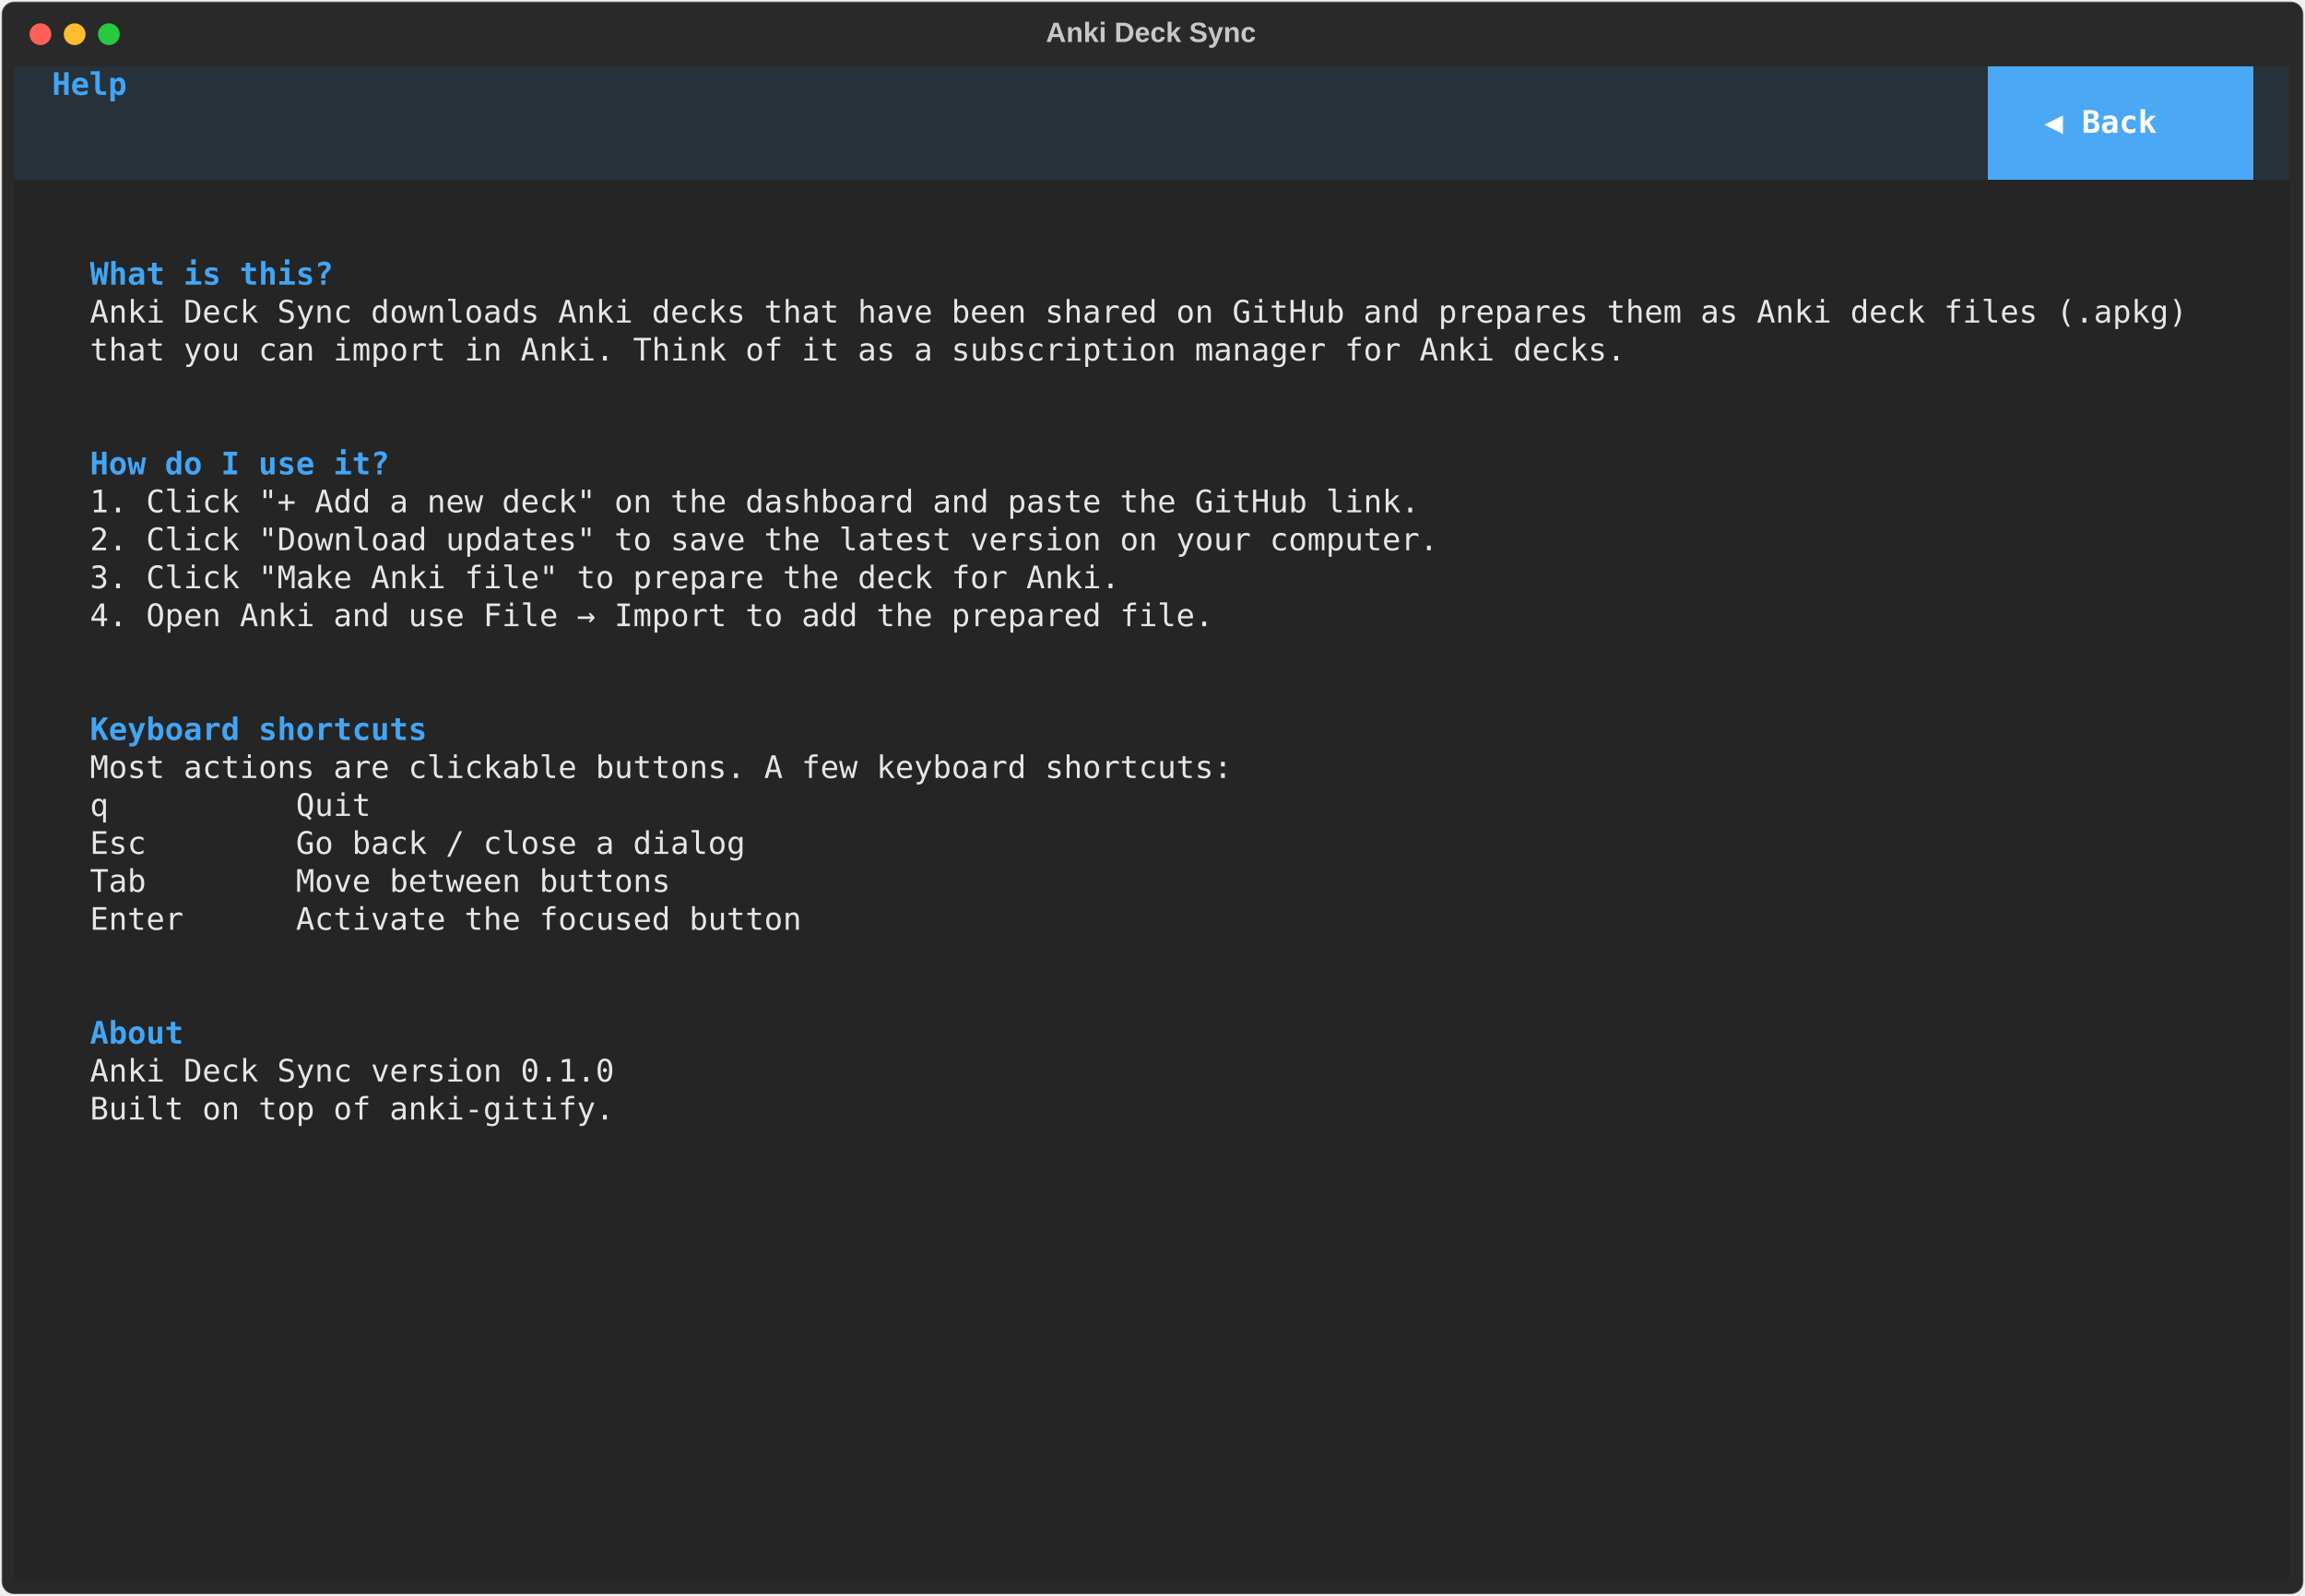
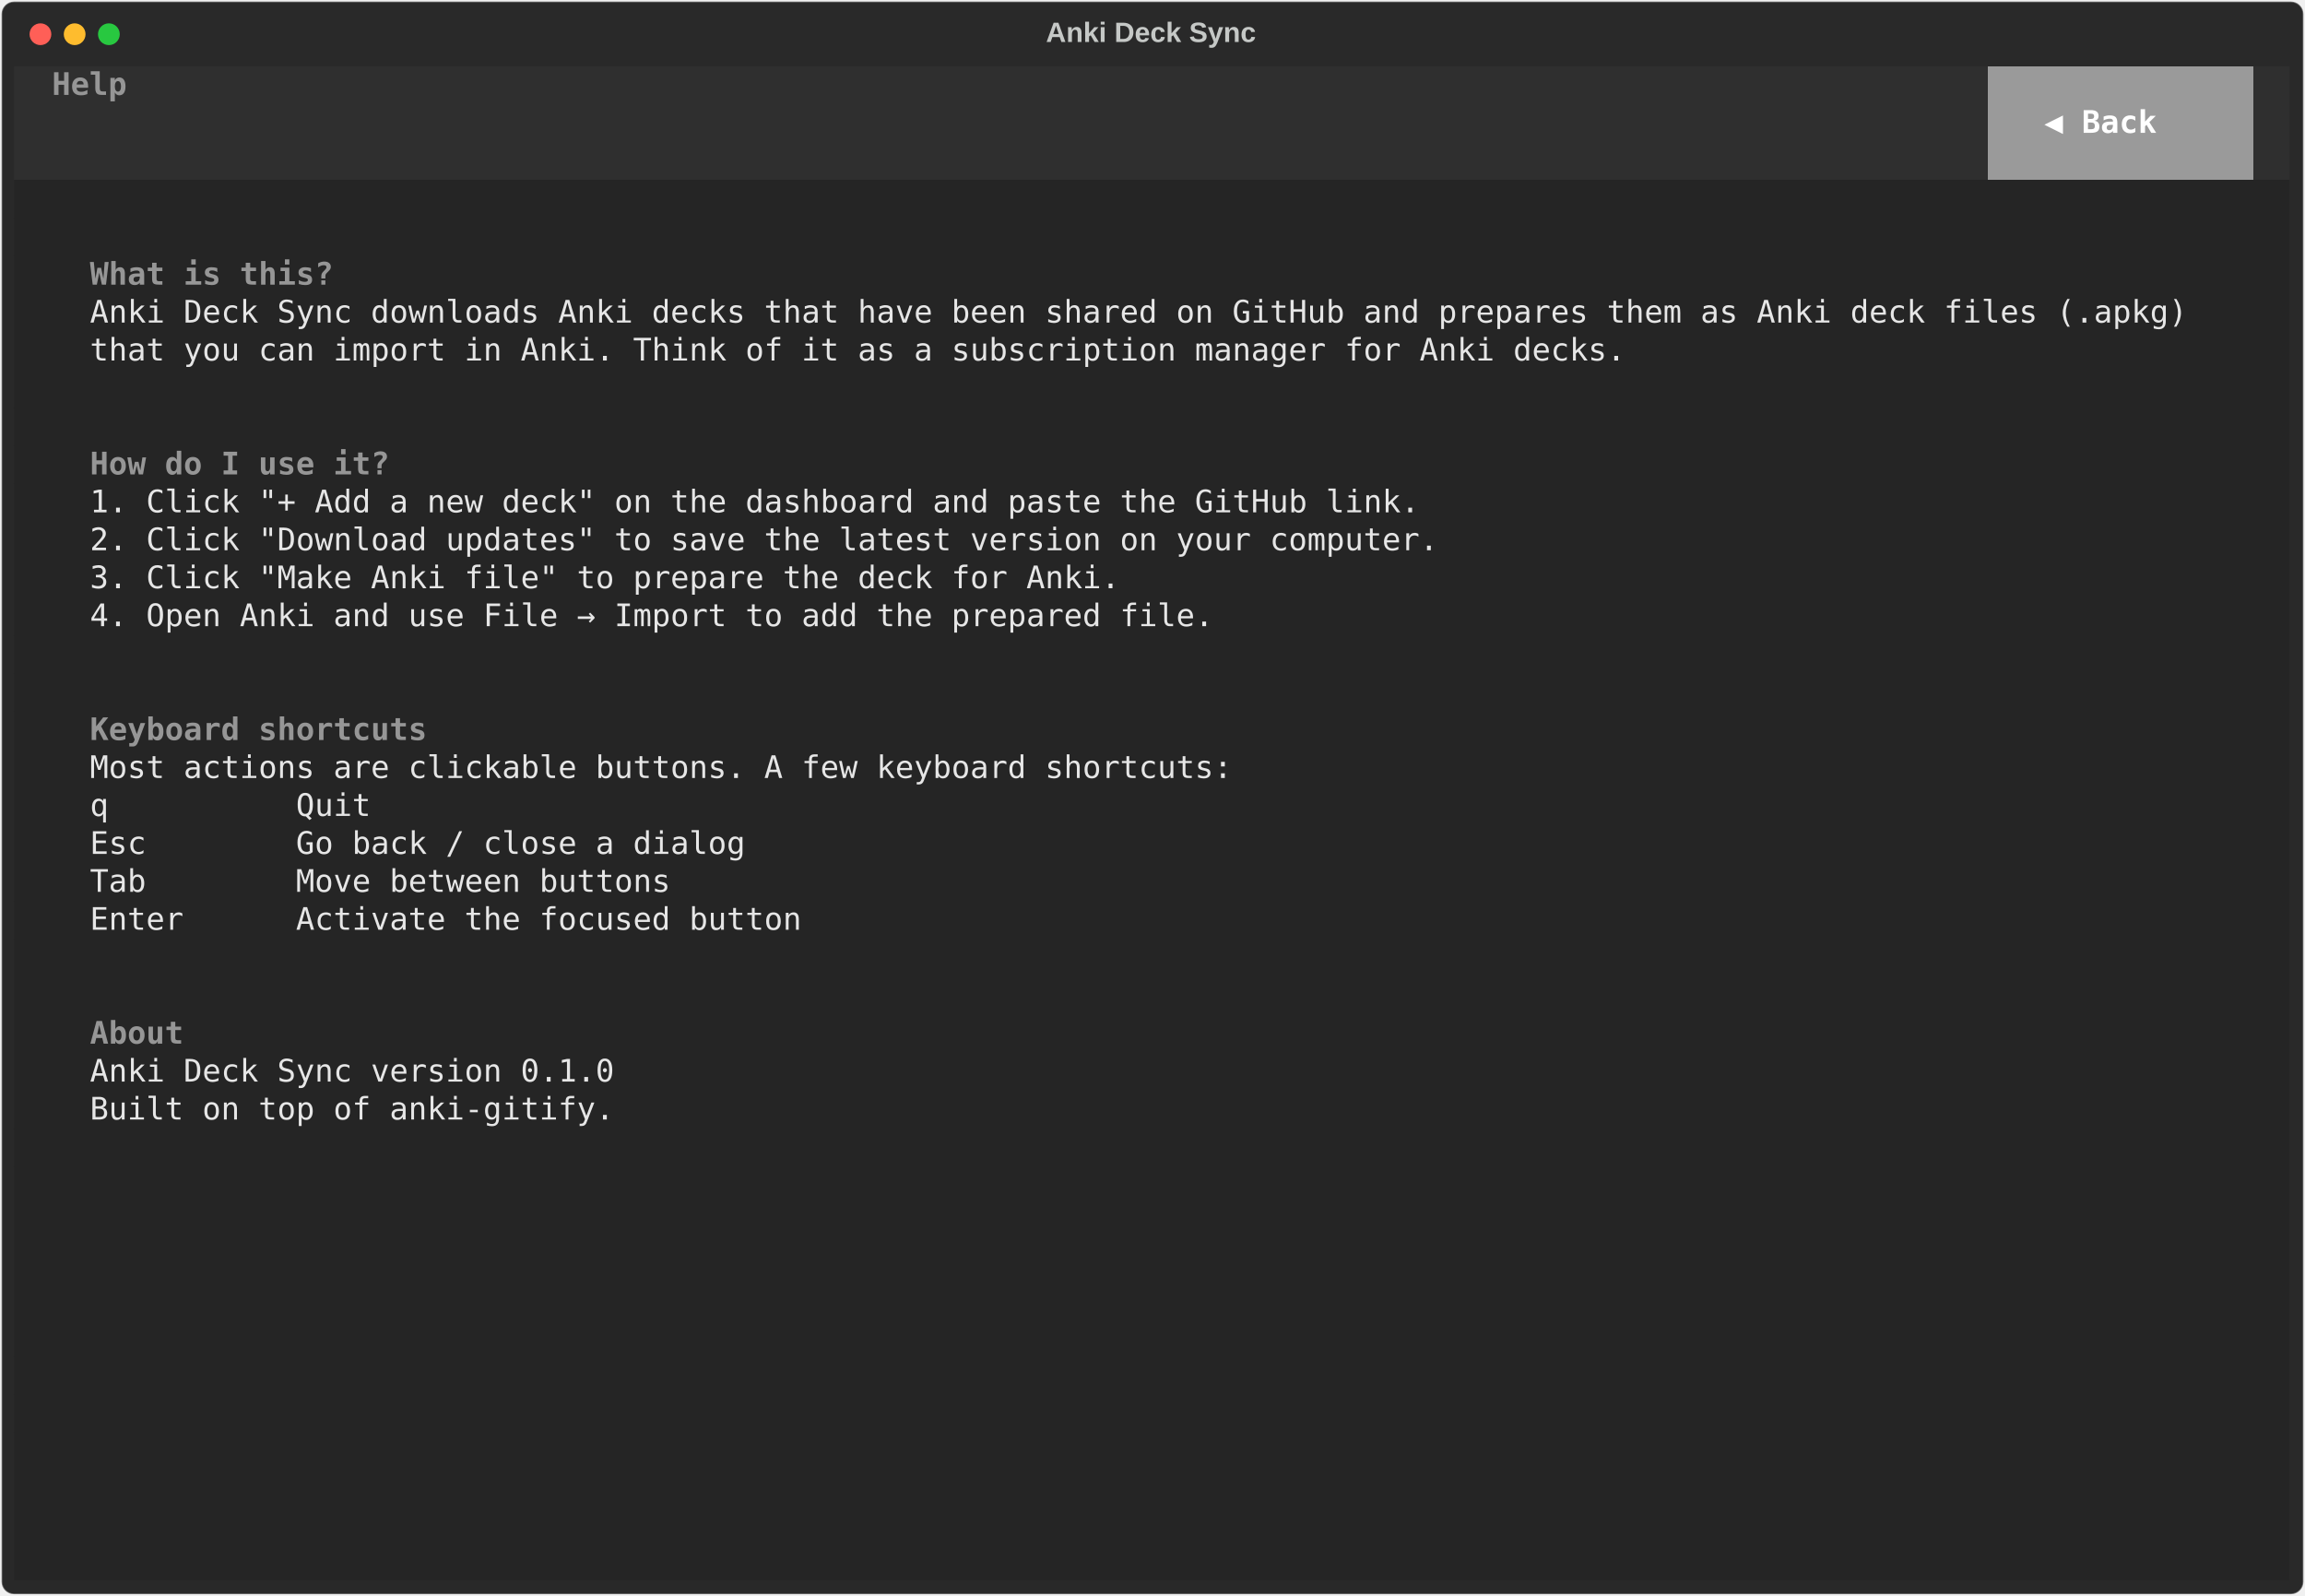
<svg xmlns="http://www.w3.org/2000/svg" class="rich-terminal" viewBox="0 0 1482 1026.0">
  <style>

    @font-face {
        font-family: "Fira Code";
        src: local("FiraCode-Regular"),
                url("https://cdnjs.cloudflare.com/ajax/libs/firacode/6.2.0/woff2/FiraCode-Regular.woff2") format("woff2"),
                url("https://cdnjs.cloudflare.com/ajax/libs/firacode/6.2.0/woff/FiraCode-Regular.woff") format("woff");
        font-style: normal;
        font-weight: 400;
    }
    @font-face {
        font-family: "Fira Code";
        src: local("FiraCode-Bold"),
                url("https://cdnjs.cloudflare.com/ajax/libs/firacode/6.2.0/woff2/FiraCode-Bold.woff2") format("woff2"),
                url("https://cdnjs.cloudflare.com/ajax/libs/firacode/6.2.0/woff/FiraCode-Bold.woff") format("woff");
        font-style: bold;
        font-weight: 700;
    }

    .terminal-matrix {
        font-family: Fira Code, monospace;
        font-size: 20px;
        line-height: 24.4px;
        font-variant-east-asian: full-width;
    }

    .terminal-title {
        font-size: 18px;
        font-weight: bold;
        font-family: arial;
    }

    .terminal-r1 { fill: #c5c8c6 }
- .terminal-r2 { fill: #42a5f5;font-weight: bold }
+ .terminal-r2 { fill: #969696;font-weight: bold }
.terminal-r3 { fill: #ffffff;font-weight: bold }
.terminal-r4 { fill: #e6e6e6 }
    </style>
  <defs>
    <clipPath id="terminal-clip-terminal">
      <rect x="0" y="0" width="1463.0" height="975.0" />
    </clipPath>
    <clipPath id="terminal-line-0">
      <rect x="0" y="1.5" width="1464" height="24.65" />
    </clipPath>
    <clipPath id="terminal-line-1">
      <rect x="0" y="25.9" width="1464" height="24.65" />
    </clipPath>
    <clipPath id="terminal-line-2">
      <rect x="0" y="50.3" width="1464" height="24.65" />
    </clipPath>
    <clipPath id="terminal-line-3">
      <rect x="0" y="74.7" width="1464" height="24.65" />
    </clipPath>
    <clipPath id="terminal-line-4">
      <rect x="0" y="99.1" width="1464" height="24.65" />
    </clipPath>
    <clipPath id="terminal-line-5">
      <rect x="0" y="123.5" width="1464" height="24.65" />
    </clipPath>
    <clipPath id="terminal-line-6">
      <rect x="0" y="147.9" width="1464" height="24.65" />
    </clipPath>
    <clipPath id="terminal-line-7">
      <rect x="0" y="172.3" width="1464" height="24.65" />
    </clipPath>
    <clipPath id="terminal-line-8">
      <rect x="0" y="196.7" width="1464" height="24.65" />
    </clipPath>
    <clipPath id="terminal-line-9">
      <rect x="0" y="221.1" width="1464" height="24.65" />
    </clipPath>
    <clipPath id="terminal-line-10">
      <rect x="0" y="245.5" width="1464" height="24.65" />
    </clipPath>
    <clipPath id="terminal-line-11">
      <rect x="0" y="269.9" width="1464" height="24.65" />
    </clipPath>
    <clipPath id="terminal-line-12">
      <rect x="0" y="294.3" width="1464" height="24.65" />
    </clipPath>
    <clipPath id="terminal-line-13">
      <rect x="0" y="318.7" width="1464" height="24.65" />
    </clipPath>
    <clipPath id="terminal-line-14">
      <rect x="0" y="343.1" width="1464" height="24.65" />
    </clipPath>
    <clipPath id="terminal-line-15">
      <rect x="0" y="367.5" width="1464" height="24.65" />
    </clipPath>
    <clipPath id="terminal-line-16">
      <rect x="0" y="391.9" width="1464" height="24.65" />
    </clipPath>
    <clipPath id="terminal-line-17">
      <rect x="0" y="416.3" width="1464" height="24.65" />
    </clipPath>
    <clipPath id="terminal-line-18">
      <rect x="0" y="440.7" width="1464" height="24.65" />
    </clipPath>
    <clipPath id="terminal-line-19">
      <rect x="0" y="465.1" width="1464" height="24.65" />
    </clipPath>
    <clipPath id="terminal-line-20">
      <rect x="0" y="489.5" width="1464" height="24.65" />
    </clipPath>
    <clipPath id="terminal-line-21">
      <rect x="0" y="513.9" width="1464" height="24.65" />
    </clipPath>
    <clipPath id="terminal-line-22">
      <rect x="0" y="538.3" width="1464" height="24.65" />
    </clipPath>
    <clipPath id="terminal-line-23">
      <rect x="0" y="562.7" width="1464" height="24.65" />
    </clipPath>
    <clipPath id="terminal-line-24">
      <rect x="0" y="587.1" width="1464" height="24.65" />
    </clipPath>
    <clipPath id="terminal-line-25">
      <rect x="0" y="611.5" width="1464" height="24.65" />
    </clipPath>
    <clipPath id="terminal-line-26">
      <rect x="0" y="635.9" width="1464" height="24.65" />
    </clipPath>
    <clipPath id="terminal-line-27">
      <rect x="0" y="660.3" width="1464" height="24.65" />
    </clipPath>
    <clipPath id="terminal-line-28">
      <rect x="0" y="684.7" width="1464" height="24.65" />
    </clipPath>
    <clipPath id="terminal-line-29">
      <rect x="0" y="709.1" width="1464" height="24.65" />
    </clipPath>
    <clipPath id="terminal-line-30">
      <rect x="0" y="733.5" width="1464" height="24.65" />
    </clipPath>
    <clipPath id="terminal-line-31">
      <rect x="0" y="757.9" width="1464" height="24.65" />
    </clipPath>
    <clipPath id="terminal-line-32">
      <rect x="0" y="782.3" width="1464" height="24.65" />
    </clipPath>
    <clipPath id="terminal-line-33">
      <rect x="0" y="806.7" width="1464" height="24.65" />
    </clipPath>
    <clipPath id="terminal-line-34">
      <rect x="0" y="831.1" width="1464" height="24.65" />
    </clipPath>
    <clipPath id="terminal-line-35">
      <rect x="0" y="855.5" width="1464" height="24.65" />
    </clipPath>
    <clipPath id="terminal-line-36">
      <rect x="0" y="879.9" width="1464" height="24.65" />
    </clipPath>
    <clipPath id="terminal-line-37">
      <rect x="0" y="904.3" width="1464" height="24.65" />
    </clipPath>
    <clipPath id="terminal-line-38">
      <rect x="0" y="928.7" width="1464" height="24.65" />
    </clipPath>
  </defs>
  <rect fill="#292929" stroke="rgba(255,255,255,0.35)" stroke-width="1" x="1" y="1" width="1480" height="1024" rx="8" />
  <text class="terminal-title" fill="#c5c8c6" text-anchor="middle" x="740" y="27">Anki Deck Sync</text>
  <g transform="translate(26,22)">
    <circle cx="0" cy="0" r="7" fill="#ff5f57" />
    <circle cx="22" cy="0" r="7" fill="#febc2e" />
    <circle cx="44" cy="0" r="7" fill="#28c840" />
  </g>
  <g transform="translate(9, 41)" clip-path="url(#terminal-clip-terminal)">
-     <rect fill="#273139" x="0" y="1.5" width="24.4" height="24.65" shape-rendering="crispEdges" />
-     <rect fill="#273139" x="24.4" y="1.5" width="48.8" height="24.65" shape-rendering="crispEdges" />
-     <rect fill="#273139" x="73.2" y="1.5" width="1183.4" height="24.65" shape-rendering="crispEdges" />
-     <rect fill="#273139" x="1256.6" y="1.5" width="12.2" height="24.65" shape-rendering="crispEdges" />
-     <rect fill="#4aa8f4" x="1268.8" y="1.5" width="24.4" height="24.65" shape-rendering="crispEdges" />
-     <rect fill="#4aa8f4" x="1293.2" y="1.5" width="122" height="24.65" shape-rendering="crispEdges" />
-     <rect fill="#4aa8f4" x="1415.2" y="1.5" width="24.4" height="24.65" shape-rendering="crispEdges" />
-     <rect fill="#273139" x="1439.6" y="1.5" width="24.4" height="24.65" shape-rendering="crispEdges" />
-     <rect fill="#273139" x="0" y="25.9" width="1268.8" height="24.65" shape-rendering="crispEdges" />
-     <rect fill="#4aa8f4" x="1268.8" y="25.9" width="36.6" height="24.65" shape-rendering="crispEdges" />
-     <rect fill="#4aa8f4" x="1305.4" y="25.9" width="97.6" height="24.65" shape-rendering="crispEdges" />
-     <rect fill="#4aa8f4" x="1403" y="25.9" width="36.6" height="24.65" shape-rendering="crispEdges" />
-     <rect fill="#273139" x="1439.6" y="25.9" width="24.4" height="24.65" shape-rendering="crispEdges" />
-     <rect fill="#273139" x="0" y="50.3" width="1268.8" height="24.65" shape-rendering="crispEdges" />
-     <rect fill="#4aa8f4" x="1268.8" y="50.3" width="24.4" height="24.65" shape-rendering="crispEdges" />
-     <rect fill="#4aa8f4" x="1293.2" y="50.3" width="122" height="24.65" shape-rendering="crispEdges" />
-     <rect fill="#4aa8f4" x="1415.2" y="50.3" width="24.4" height="24.65" shape-rendering="crispEdges" />
-     <rect fill="#273139" x="1439.6" y="50.3" width="24.4" height="24.65" shape-rendering="crispEdges" />
+     <rect fill="#2f2f2f" x="0" y="1.5" width="24.4" height="24.65" shape-rendering="crispEdges" />
+     <rect fill="#2f2f2f" x="24.4" y="1.5" width="48.8" height="24.65" shape-rendering="crispEdges" />
+     <rect fill="#2f2f2f" x="73.2" y="1.5" width="1183.4" height="24.65" shape-rendering="crispEdges" />
+     <rect fill="#2f2f2f" x="1256.6" y="1.5" width="12.2" height="24.65" shape-rendering="crispEdges" />
+     <rect fill="#9a9a9a" x="1268.8" y="1.5" width="24.4" height="24.65" shape-rendering="crispEdges" />
+     <rect fill="#9a9a9a" x="1293.2" y="1.5" width="122" height="24.65" shape-rendering="crispEdges" />
+     <rect fill="#9a9a9a" x="1415.2" y="1.5" width="24.4" height="24.65" shape-rendering="crispEdges" />
+     <rect fill="#2f2f2f" x="1439.6" y="1.5" width="24.4" height="24.65" shape-rendering="crispEdges" />
+     <rect fill="#2f2f2f" x="0" y="25.9" width="1268.8" height="24.65" shape-rendering="crispEdges" />
+     <rect fill="#9a9a9a" x="1268.8" y="25.9" width="36.6" height="24.65" shape-rendering="crispEdges" />
+     <rect fill="#9a9a9a" x="1305.4" y="25.9" width="97.6" height="24.65" shape-rendering="crispEdges" />
+     <rect fill="#9a9a9a" x="1403" y="25.9" width="36.6" height="24.65" shape-rendering="crispEdges" />
+     <rect fill="#2f2f2f" x="1439.6" y="25.9" width="24.4" height="24.65" shape-rendering="crispEdges" />
+     <rect fill="#2f2f2f" x="0" y="50.3" width="1268.8" height="24.65" shape-rendering="crispEdges" />
+     <rect fill="#9a9a9a" x="1268.8" y="50.3" width="24.4" height="24.65" shape-rendering="crispEdges" />
+     <rect fill="#9a9a9a" x="1293.2" y="50.3" width="122" height="24.65" shape-rendering="crispEdges" />
+     <rect fill="#9a9a9a" x="1415.2" y="50.3" width="24.4" height="24.65" shape-rendering="crispEdges" />
+     <rect fill="#2f2f2f" x="1439.6" y="50.3" width="24.4" height="24.65" shape-rendering="crispEdges" />
    <rect fill="#252525" x="0" y="74.7" width="1464" height="24.65" shape-rendering="crispEdges" />
    <rect fill="#252525" x="0" y="99.1" width="1464" height="24.65" shape-rendering="crispEdges" />
    <rect fill="#252525" x="0" y="123.5" width="48.8" height="24.65" shape-rendering="crispEdges" />
    <rect fill="#252525" x="48.8" y="123.5" width="158.6" height="24.65" shape-rendering="crispEdges" />
    <rect fill="#252525" x="207.4" y="123.5" width="1256.6" height="24.65" shape-rendering="crispEdges" />
    <rect fill="#252525" x="0" y="147.9" width="48.8" height="24.65" shape-rendering="crispEdges" />
    <rect fill="#252525" x="48.8" y="147.9" width="1366.4" height="24.65" shape-rendering="crispEdges" />
    <rect fill="#252525" x="1415.2" y="147.9" width="48.8" height="24.65" shape-rendering="crispEdges" />
    <rect fill="#252525" x="0" y="172.3" width="48.8" height="24.65" shape-rendering="crispEdges" />
    <rect fill="#252525" x="48.8" y="172.3" width="1000.4" height="24.65" shape-rendering="crispEdges" />
    <rect fill="#252525" x="1049.2" y="172.3" width="414.8" height="24.65" shape-rendering="crispEdges" />
    <rect fill="#252525" x="0" y="196.7" width="1464" height="24.65" shape-rendering="crispEdges" />
    <rect fill="#252525" x="0" y="221.1" width="1464" height="24.65" shape-rendering="crispEdges" />
    <rect fill="#252525" x="0" y="245.5" width="48.8" height="24.65" shape-rendering="crispEdges" />
    <rect fill="#252525" x="48.8" y="245.5" width="195.2" height="24.65" shape-rendering="crispEdges" />
    <rect fill="#252525" x="244" y="245.5" width="1220" height="24.65" shape-rendering="crispEdges" />
    <rect fill="#252525" x="0" y="269.9" width="48.8" height="24.65" shape-rendering="crispEdges" />
    <rect fill="#252525" x="48.8" y="269.9" width="866.2" height="24.65" shape-rendering="crispEdges" />
    <rect fill="#252525" x="915" y="269.9" width="549" height="24.65" shape-rendering="crispEdges" />
    <rect fill="#252525" x="0" y="294.3" width="48.8" height="24.65" shape-rendering="crispEdges" />
    <rect fill="#252525" x="48.8" y="294.3" width="878.4" height="24.65" shape-rendering="crispEdges" />
    <rect fill="#252525" x="927.2" y="294.3" width="536.8" height="24.65" shape-rendering="crispEdges" />
    <rect fill="#252525" x="0" y="318.7" width="48.8" height="24.65" shape-rendering="crispEdges" />
    <rect fill="#252525" x="48.8" y="318.7" width="671" height="24.65" shape-rendering="crispEdges" />
    <rect fill="#252525" x="719.8" y="318.7" width="744.2" height="24.65" shape-rendering="crispEdges" />
    <rect fill="#252525" x="0" y="343.1" width="48.8" height="24.65" shape-rendering="crispEdges" />
    <rect fill="#252525" x="48.8" y="343.1" width="732" height="24.65" shape-rendering="crispEdges" />
    <rect fill="#252525" x="780.8" y="343.1" width="683.2" height="24.65" shape-rendering="crispEdges" />
    <rect fill="#252525" x="0" y="367.5" width="1464" height="24.65" shape-rendering="crispEdges" />
    <rect fill="#252525" x="0" y="391.9" width="1464" height="24.65" shape-rendering="crispEdges" />
    <rect fill="#252525" x="0" y="416.3" width="48.8" height="24.65" shape-rendering="crispEdges" />
    <rect fill="#252525" x="48.8" y="416.3" width="219.6" height="24.65" shape-rendering="crispEdges" />
    <rect fill="#252525" x="268.4" y="416.3" width="1195.6" height="24.65" shape-rendering="crispEdges" />
    <rect fill="#252525" x="0" y="440.7" width="48.8" height="24.65" shape-rendering="crispEdges" />
    <rect fill="#252525" x="48.8" y="440.7" width="744.2" height="24.65" shape-rendering="crispEdges" />
    <rect fill="#252525" x="793" y="440.7" width="671" height="24.65" shape-rendering="crispEdges" />
    <rect fill="#252525" x="0" y="465.1" width="48.8" height="24.65" shape-rendering="crispEdges" />
    <rect fill="#252525" x="48.8" y="465.1" width="207.4" height="24.65" shape-rendering="crispEdges" />
    <rect fill="#252525" x="256.2" y="465.1" width="1207.8" height="24.65" shape-rendering="crispEdges" />
    <rect fill="#252525" x="0" y="489.5" width="48.8" height="24.65" shape-rendering="crispEdges" />
    <rect fill="#252525" x="48.8" y="489.5" width="451.4" height="24.65" shape-rendering="crispEdges" />
    <rect fill="#252525" x="500.2" y="489.5" width="963.8" height="24.65" shape-rendering="crispEdges" />
    <rect fill="#252525" x="0" y="513.9" width="48.8" height="24.65" shape-rendering="crispEdges" />
    <rect fill="#252525" x="48.8" y="513.9" width="402.6" height="24.65" shape-rendering="crispEdges" />
    <rect fill="#252525" x="451.4" y="513.9" width="1012.6" height="24.65" shape-rendering="crispEdges" />
    <rect fill="#252525" x="0" y="538.3" width="48.8" height="24.65" shape-rendering="crispEdges" />
    <rect fill="#252525" x="48.8" y="538.3" width="488" height="24.65" shape-rendering="crispEdges" />
    <rect fill="#252525" x="536.8" y="538.3" width="927.2" height="24.65" shape-rendering="crispEdges" />
    <rect fill="#252525" x="0" y="562.7" width="1464" height="24.65" shape-rendering="crispEdges" />
    <rect fill="#252525" x="0" y="587.1" width="1464" height="24.65" shape-rendering="crispEdges" />
    <rect fill="#252525" x="0" y="611.5" width="48.8" height="24.65" shape-rendering="crispEdges" />
    <rect fill="#252525" x="48.8" y="611.5" width="61" height="24.65" shape-rendering="crispEdges" />
    <rect fill="#252525" x="109.8" y="611.5" width="1354.2" height="24.65" shape-rendering="crispEdges" />
    <rect fill="#252525" x="0" y="635.9" width="48.8" height="24.65" shape-rendering="crispEdges" />
    <rect fill="#252525" x="48.8" y="635.9" width="341.6" height="24.65" shape-rendering="crispEdges" />
    <rect fill="#252525" x="390.4" y="635.9" width="1073.6" height="24.65" shape-rendering="crispEdges" />
    <rect fill="#252525" x="0" y="660.3" width="48.8" height="24.65" shape-rendering="crispEdges" />
    <rect fill="#252525" x="48.8" y="660.3" width="341.6" height="24.65" shape-rendering="crispEdges" />
    <rect fill="#252525" x="390.4" y="660.3" width="1073.6" height="24.65" shape-rendering="crispEdges" />
    <rect fill="#252525" x="0" y="684.7" width="1464" height="24.65" shape-rendering="crispEdges" />
    <rect fill="#252525" x="0" y="709.1" width="1464" height="24.65" shape-rendering="crispEdges" />
    <rect fill="#252525" x="0" y="733.5" width="1464" height="24.65" shape-rendering="crispEdges" />
    <rect fill="#252525" x="0" y="757.9" width="1464" height="24.65" shape-rendering="crispEdges" />
    <rect fill="#252525" x="0" y="782.3" width="1464" height="24.65" shape-rendering="crispEdges" />
    <rect fill="#252525" x="0" y="806.7" width="1464" height="24.65" shape-rendering="crispEdges" />
    <rect fill="#252525" x="0" y="831.1" width="1464" height="24.65" shape-rendering="crispEdges" />
    <rect fill="#252525" x="0" y="855.5" width="1464" height="24.65" shape-rendering="crispEdges" />
    <rect fill="#252525" x="0" y="879.9" width="1464" height="24.65" shape-rendering="crispEdges" />
    <rect fill="#252525" x="0" y="904.3" width="1464" height="24.65" shape-rendering="crispEdges" />
    <rect fill="#252525" x="0" y="928.7" width="1464" height="24.65" shape-rendering="crispEdges" />
    <rect fill="#252525" x="0" y="953.1" width="1464" height="24.65" shape-rendering="crispEdges" />
    <g class="terminal-matrix">
      <text class="terminal-r2" x="24.4" y="20" textLength="48.8" clip-path="url(#terminal-line-0)">Help</text>
      <text class="terminal-r1" x="1464" y="20" textLength="12.2" clip-path="url(#terminal-line-0)">
</text>
      <text class="terminal-r3" x="1305.4" y="44.4" textLength="97.6" clip-path="url(#terminal-line-1)"> ◀ Back </text>
      <text class="terminal-r1" x="1464" y="44.4" textLength="12.2" clip-path="url(#terminal-line-1)">
</text>
      <text class="terminal-r1" x="1464" y="68.8" textLength="12.2" clip-path="url(#terminal-line-2)">
</text>
      <text class="terminal-r1" x="1464" y="93.2" textLength="12.2" clip-path="url(#terminal-line-3)">
</text>
      <text class="terminal-r1" x="1464" y="117.6" textLength="12.2" clip-path="url(#terminal-line-4)">
</text>
      <text class="terminal-r2" x="48.8" y="142" textLength="158.6" clip-path="url(#terminal-line-5)">What is this?</text>
      <text class="terminal-r1" x="1464" y="142" textLength="12.2" clip-path="url(#terminal-line-5)">
</text>
      <text class="terminal-r4" x="48.8" y="166.4" textLength="1366.4" clip-path="url(#terminal-line-6)">Anki Deck Sync downloads Anki decks that have been shared on GitHub and prepares them as Anki deck files (.apkg)</text>
      <text class="terminal-r1" x="1464" y="166.4" textLength="12.2" clip-path="url(#terminal-line-6)">
</text>
      <text class="terminal-r4" x="48.8" y="190.8" textLength="1000.4" clip-path="url(#terminal-line-7)">that you can import in Anki. Think of it as a subscription manager for Anki decks.</text>
      <text class="terminal-r1" x="1464" y="190.8" textLength="12.2" clip-path="url(#terminal-line-7)">
</text>
      <text class="terminal-r1" x="1464" y="215.2" textLength="12.2" clip-path="url(#terminal-line-8)">
</text>
      <text class="terminal-r1" x="1464" y="239.6" textLength="12.2" clip-path="url(#terminal-line-9)">
</text>
      <text class="terminal-r2" x="48.8" y="264" textLength="195.2" clip-path="url(#terminal-line-10)">How do I use it?</text>
      <text class="terminal-r1" x="1464" y="264" textLength="12.2" clip-path="url(#terminal-line-10)">
</text>
      <text class="terminal-r4" x="48.8" y="288.4" textLength="866.2" clip-path="url(#terminal-line-11)">1. Click "+ Add a new deck" on the dashboard and paste the GitHub link.</text>
      <text class="terminal-r1" x="1464" y="288.4" textLength="12.2" clip-path="url(#terminal-line-11)">
</text>
      <text class="terminal-r4" x="48.8" y="312.8" textLength="878.4" clip-path="url(#terminal-line-12)">2. Click "Download updates" to save the latest version on your computer.</text>
      <text class="terminal-r1" x="1464" y="312.8" textLength="12.2" clip-path="url(#terminal-line-12)">
</text>
      <text class="terminal-r4" x="48.8" y="337.2" textLength="671" clip-path="url(#terminal-line-13)">3. Click "Make Anki file" to prepare the deck for Anki.</text>
      <text class="terminal-r1" x="1464" y="337.2" textLength="12.2" clip-path="url(#terminal-line-13)">
</text>
      <text class="terminal-r4" x="48.8" y="361.6" textLength="732" clip-path="url(#terminal-line-14)">4. Open Anki and use File → Import to add the prepared file.</text>
      <text class="terminal-r1" x="1464" y="361.6" textLength="12.2" clip-path="url(#terminal-line-14)">
</text>
      <text class="terminal-r1" x="1464" y="386" textLength="12.2" clip-path="url(#terminal-line-15)">
</text>
      <text class="terminal-r1" x="1464" y="410.4" textLength="12.2" clip-path="url(#terminal-line-16)">
</text>
      <text class="terminal-r2" x="48.8" y="434.8" textLength="219.6" clip-path="url(#terminal-line-17)">Keyboard shortcuts</text>
      <text class="terminal-r1" x="1464" y="434.8" textLength="12.2" clip-path="url(#terminal-line-17)">
</text>
      <text class="terminal-r4" x="48.8" y="459.2" textLength="744.2" clip-path="url(#terminal-line-18)">Most actions are clickable buttons. A few keyboard shortcuts:</text>
      <text class="terminal-r1" x="1464" y="459.2" textLength="12.2" clip-path="url(#terminal-line-18)">
</text>
      <text class="terminal-r4" x="48.8" y="483.6" textLength="207.4" clip-path="url(#terminal-line-19)">  q          Quit</text>
      <text class="terminal-r1" x="1464" y="483.6" textLength="12.2" clip-path="url(#terminal-line-19)">
</text>
      <text class="terminal-r4" x="48.8" y="508" textLength="451.4" clip-path="url(#terminal-line-20)">  Esc        Go back / close a dialog</text>
      <text class="terminal-r1" x="1464" y="508" textLength="12.2" clip-path="url(#terminal-line-20)">
</text>
      <text class="terminal-r4" x="48.8" y="532.4" textLength="402.6" clip-path="url(#terminal-line-21)">  Tab        Move between buttons</text>
      <text class="terminal-r1" x="1464" y="532.4" textLength="12.2" clip-path="url(#terminal-line-21)">
</text>
      <text class="terminal-r4" x="48.8" y="556.8" textLength="488" clip-path="url(#terminal-line-22)">  Enter      Activate the focused button</text>
      <text class="terminal-r1" x="1464" y="556.8" textLength="12.2" clip-path="url(#terminal-line-22)">
</text>
      <text class="terminal-r1" x="1464" y="581.2" textLength="12.2" clip-path="url(#terminal-line-23)">
</text>
      <text class="terminal-r1" x="1464" y="605.6" textLength="12.2" clip-path="url(#terminal-line-24)">
</text>
      <text class="terminal-r2" x="48.8" y="630" textLength="61" clip-path="url(#terminal-line-25)">About</text>
      <text class="terminal-r1" x="1464" y="630" textLength="12.2" clip-path="url(#terminal-line-25)">
</text>
      <text class="terminal-r4" x="48.8" y="654.4" textLength="341.6" clip-path="url(#terminal-line-26)">Anki Deck Sync version 0.1.0</text>
      <text class="terminal-r1" x="1464" y="654.4" textLength="12.2" clip-path="url(#terminal-line-26)">
</text>
      <text class="terminal-r4" x="48.8" y="678.8" textLength="341.6" clip-path="url(#terminal-line-27)">Built on top of anki-gitify.</text>
      <text class="terminal-r1" x="1464" y="678.8" textLength="12.2" clip-path="url(#terminal-line-27)">
</text>
      <text class="terminal-r1" x="1464" y="703.2" textLength="12.2" clip-path="url(#terminal-line-28)">
</text>
      <text class="terminal-r1" x="1464" y="727.6" textLength="12.2" clip-path="url(#terminal-line-29)">
</text>
      <text class="terminal-r1" x="1464" y="752" textLength="12.2" clip-path="url(#terminal-line-30)">
</text>
      <text class="terminal-r1" x="1464" y="776.4" textLength="12.2" clip-path="url(#terminal-line-31)">
</text>
      <text class="terminal-r1" x="1464" y="800.8" textLength="12.2" clip-path="url(#terminal-line-32)">
</text>
      <text class="terminal-r1" x="1464" y="825.2" textLength="12.2" clip-path="url(#terminal-line-33)">
</text>
      <text class="terminal-r1" x="1464" y="849.6" textLength="12.2" clip-path="url(#terminal-line-34)">
</text>
      <text class="terminal-r1" x="1464" y="874" textLength="12.2" clip-path="url(#terminal-line-35)">
</text>
      <text class="terminal-r1" x="1464" y="898.4" textLength="12.2" clip-path="url(#terminal-line-36)">
</text>
      <text class="terminal-r1" x="1464" y="922.8" textLength="12.2" clip-path="url(#terminal-line-37)">
</text>
      <text class="terminal-r1" x="1464" y="947.2" textLength="12.2" clip-path="url(#terminal-line-38)">
</text>
    </g>
  </g>
</svg>
